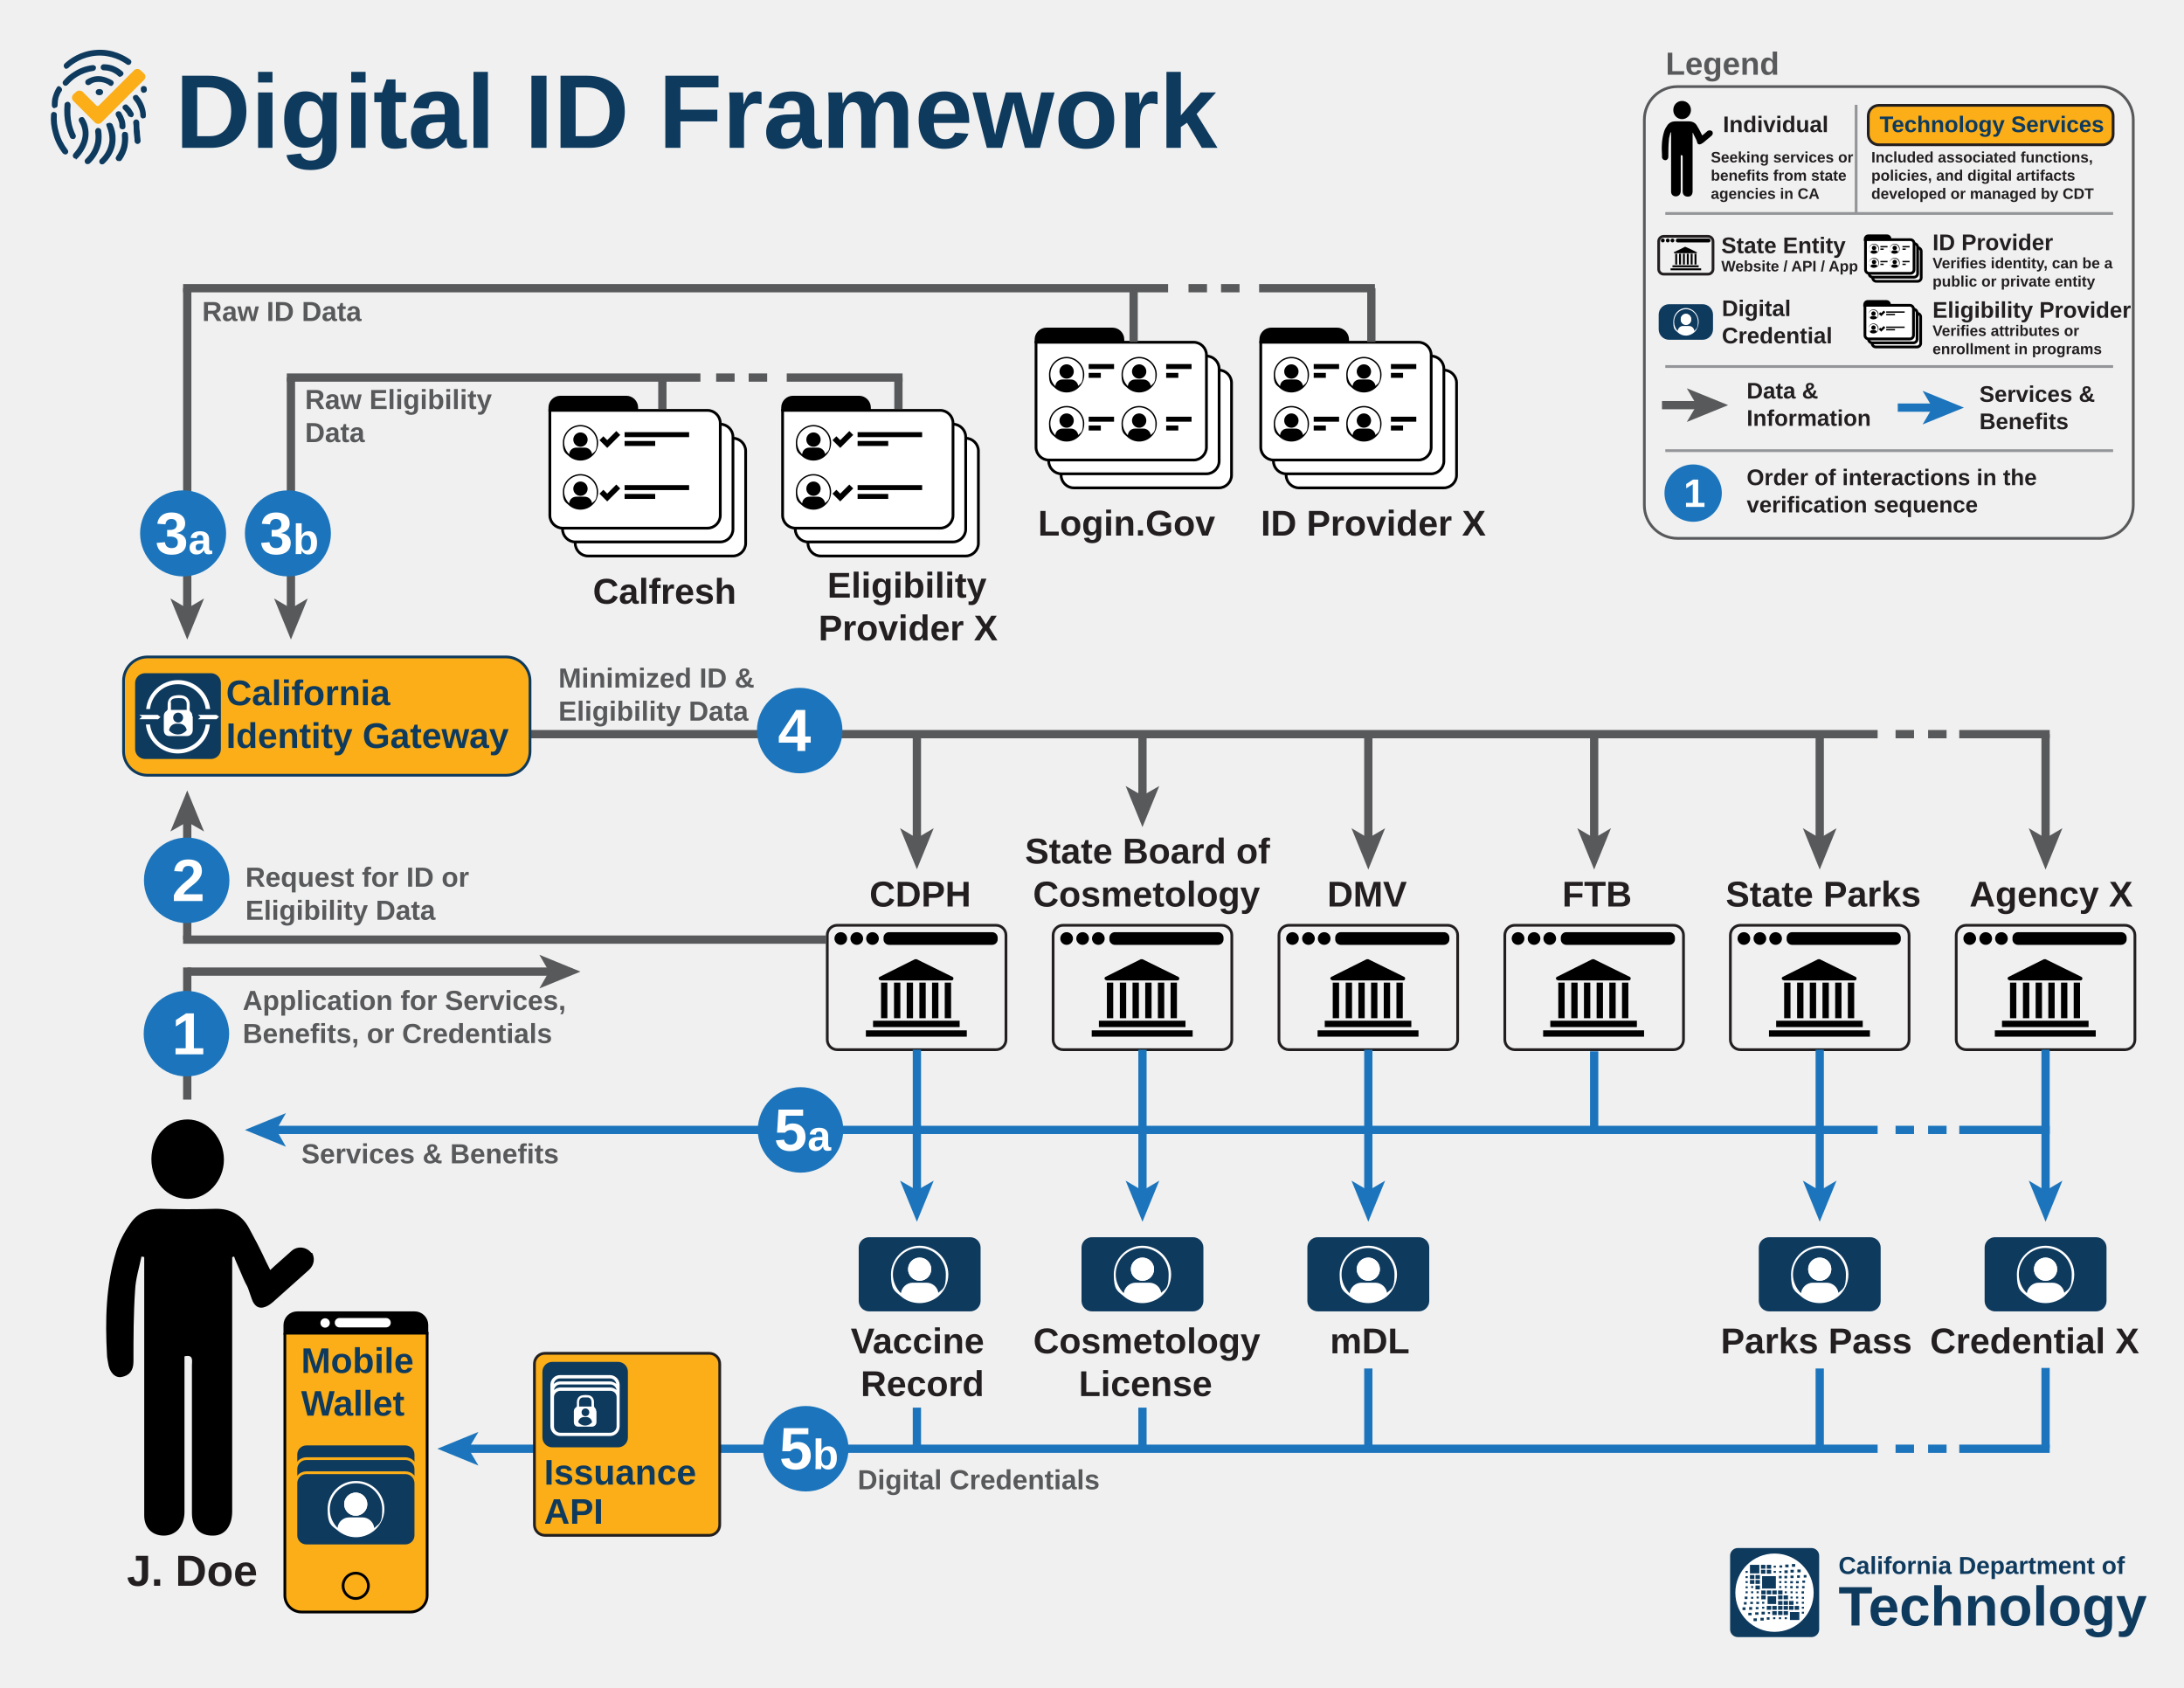
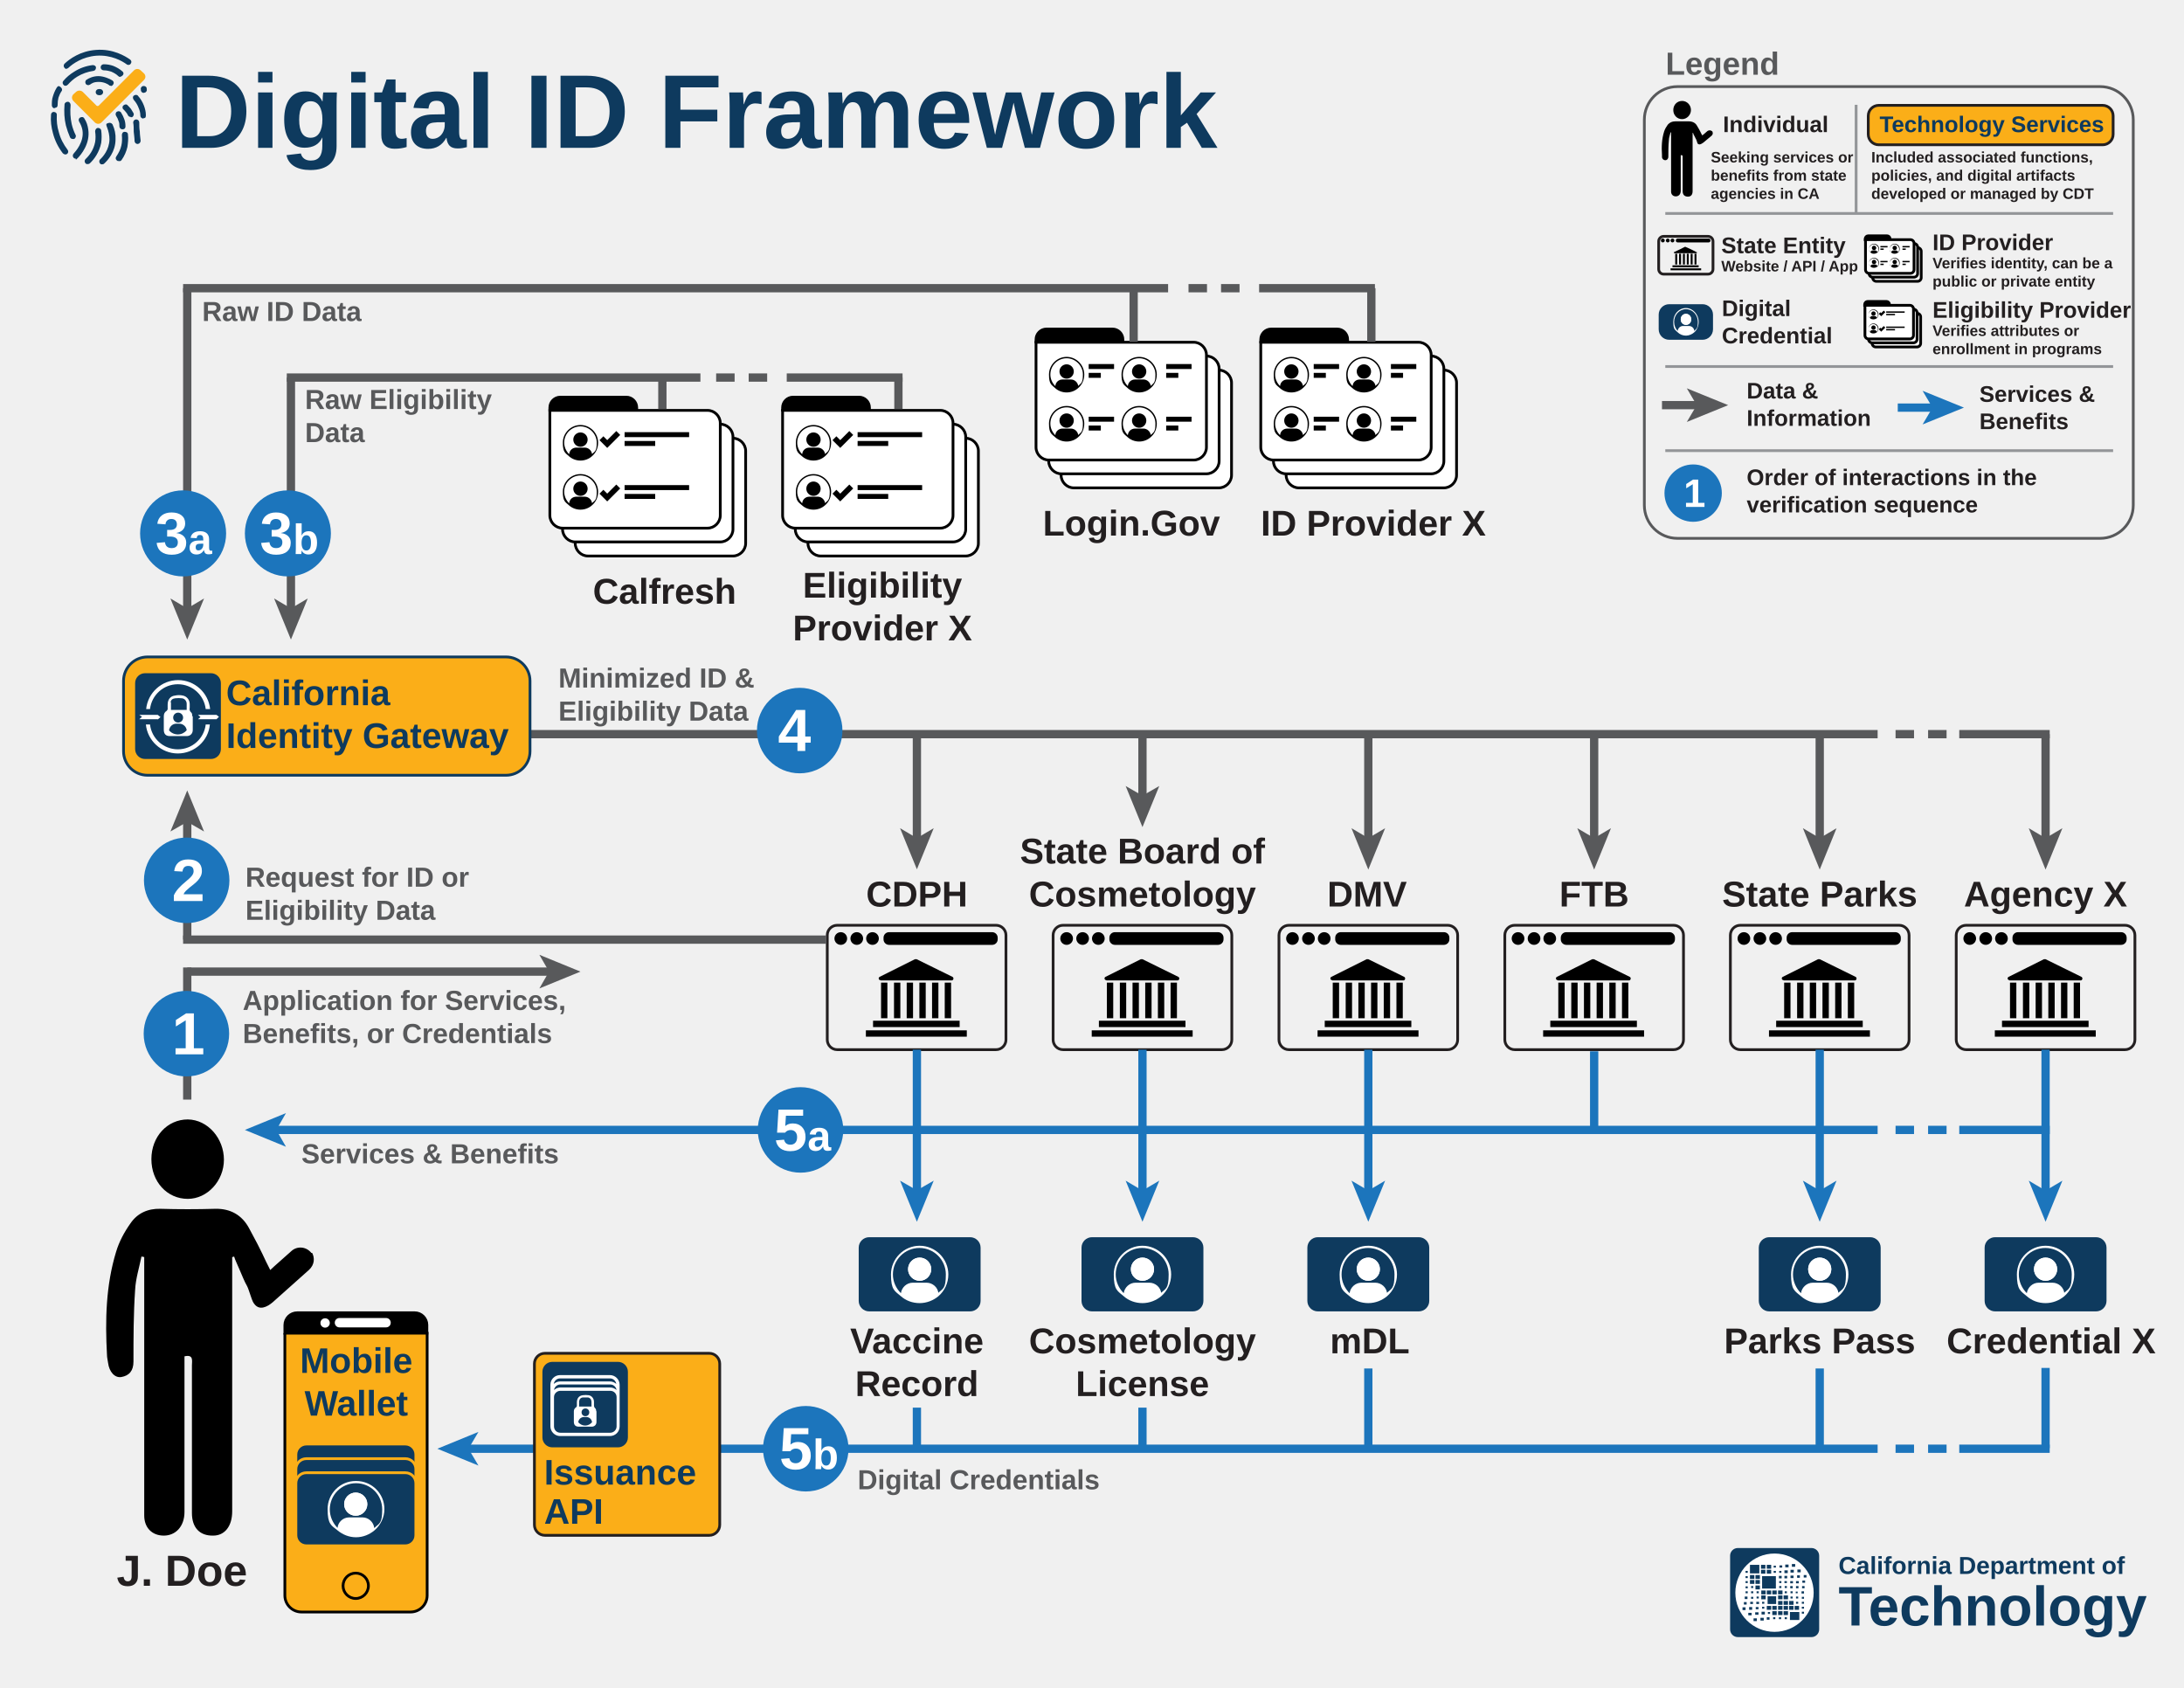
<svg xmlns="http://www.w3.org/2000/svg" viewBox="0 0 7920 6120" font-weight="700" font-family="Arial-BoldMT, Arial">
  <defs>
    <path id="use-0" d="M0 0h-572v381c0 25 21 46 46 46h526c25 0 46-21 46-46v-335c0-25-21-46-46-46" />
    <g id="use-1">
      <circle cy="53" r="26" />
      <path d="M0 0c-35 0-64 29-64 64s9 37 22 49c11 10 26 16 42 16s31-6 42-16c14-12 22-29 22-49c0-35-29-64-64-64zm42 106c-1-13-13-24-26-24h-31c-14 0-25 10-26 24-11-11-18-26-18-42c0-33 27-59 59-59s59 27 59 59s-7 31-18 42h1" />
    </g>
    <g id="use-2">
      <path d="M0 0c0-21-17-38-38-38h-239c-21 0-38 17-38 38v9h315v-9" />
      <path fill="#fff" d="M257 10h-572v381c0 25 21 46 46 46h526c25 0 46-21 46-46v-335c0-25-21-46-46-46" />
    </g>
    <g id="use-3">
      <circle cx="-29" cy="-152" r="23" />
      <circle cx="-86" cy="-152" r="23" />
      <circle cx="-144" cy="-152" r="23" />
      <rect height="46" rx="20" ry="20" width="414" x="11" y="-175" />
      <path d="M0 0h258c7 0 9-10 3-13-43-21-87-43-130-64h-6c-43 21-85 43-128 64-6 3-4 12 3 12m233 9h23v129h-23M187 8h23v129h-23M141 8h23v129h-23M95 8h23v129h-23M49 8h23v129h-23M2 8h23v129h-23m-29 9h314v23h-314m-26 12h366v23h-366" />
    </g>
    <g id="use-4">
      <path d="M0 0c23 0 42 19 42 42s-19 42-42 42s-42-19-42-42s19-42 42-42" />
      <circle cy="42" r="42" />
    </g>
    <path fill="#58595b" id="use-5" d="M0 0l-61-149l61 36l61-36-61 149" />
    <path id="use-6" d="M0 0c-57 0-104 47-104 104s14 60 36 79c18 16 42 25 68 25s50-10 68-25c22-19 36-47 36-79c0-57-47-104-104-104zm68 172c-2-21-21-38-43-38h-50c-22 0-40 17-43 38-18-18-29-42-29-68c0-53 43-96 96-96s96 43 96 96s-11 51-29 68h2" />
    <g id="use-7">
      <path stroke="#58595b" stroke-width="30" d="M0-491v385" />
      <path fill="#58595b" d="M0 0l-61-150l61 36l61-36-61 150" />
    </g>
    <path id="use-8" d="M0 0h-163v109c0 7 6 13 13 13h150c7 0 13-6 13-13v-96c0-7-6-13-13-13" />
    <g id="use-9">
      <circle cy="15" r="8" />
      <path d="M0 0c-10 0-18 8-18 18s2 11 6 14c3 3 7 4 12 4s9-2 12-4c4-3 6-8 6-14c0-10-8-18-18-18zm12 31c0-4-4-7-8-7h-9c-4 0-7 3-8 7-3-3-5-7-5-12c0-9 8-17 17-17s17 8 17 17s-2 9-5 12" />
    </g>
    <g id="use-10">
      <path d="M0 0c0-6-5-11-11-11h-68c-6 0-11 5-11 11v3h90v-3" />
      <path fill="#fff" d="M74 3h-163v109c0 7 6 13 13 13h150c7 0 13-6 13-13v-96c0-7-6-13-13-13" />
    </g>
    <g id="use-11">
      <path stroke="#1c75bc" stroke-width="30" d="M0-624v519" />
      <path fill="#1c75bc" d="M0 0l-61-149l61 36l61-36-61 149" />
    </g>
  </defs>
  <g fill="#0e3a5e">
    <text font-size="89" x="6667" y="5707">California Department of</text>
    <text x="6667" y="5894" font-size="202">Technology</text>
    <rect x="6274" y="5613" width="323" height="323" rx="28" ry="28" />
    <circle cx="6435" cy="5775" r="142" fill="#fff" />
    <path d="M6508 5823h16v14h-16m-20-14h16v14h-16m-61 5h16v14h-16m41-14h16v14h-16m-20-14h16v14h-16m-21-33h16v14h-16m-20-14h16v14h-16m61-14h16v14h-16m-20-14h16v14h-16m40-32h16v14h-16m-20-14h16v14h-16m0-34h16v14h-16m-20 6h16v14h-16m0-34h16v14h-16m-61-14h16v14h-16m0-32h16v14h-16m20-14h16v14h-16m20-14h16v14h-16m21-14h16v14h-16m-82-32h16v14h-16m0-34h16v14h-16m-20-14h16v14h-16m20-32h16v14h-16m-20-14h16v14h-16m61-33h16v14h-16m-21-14h16v14h-16m-46 142h12v9h-12m25-11h12v9h-12m2-28h10v8h-10m-8 33h12v10h-12m10-70h10v8h-10m-22-8h10v8h-10m-4 11h11v10h-11m-24-9h11v10h-11m5-29h10v9h-10m3-29h10v9h-10m3-28h8v7h-8m0-25h8v7h-8m0-26h8v7h-8m0-25h8v7h-8m0-26h8v7h-8m20 48h8v7h-8m0 32h8v7h-8m0-27h8v7h-8m20-7h8v7h-8m0 12h8v7h-8m20 12h8v7h-8m0 11h8v7h-8m21 12h8v7h-8m-23-8h12v10h-12m-4 12h12v10h-12m23-12h10v9h-10m23-9h8v7h-8m21-7h8v7h-8m21-7h8v7h-8m62-27h8v7h-8m0-25h8v7h-8m0-43h8v7h-8m0 11h8v7h-8m-21-7h8v7h-8m0-26h8v7h-8m-20-7h8v7h-8m0-26h8v7h-8m-21-7h8v7h-8m40-6h7v6h-7m21-7h9v8h-9m2-27h9v8h-9m-22-8h9v8h-9m-21-8h9v8h-9m-20-8h8v7h-8m-20-7h8v7h-8m0-25h8v7h-8m19-7h9v7h-9m21-7h10v8h-10m21-8h10v8h-10m23-10h10v8h-10m5-28h10v9h-10m-24-8h10v9h-10m1-30h12v10h-12m-20-30h12v10h-12m-24-8h12v10h-12m-3 11h12v10h-12m22-12h12v10h-12m0 11h11v9h-11m-22-8h10v9h-10m-20-9h10v9h-10m1-27h8v7h-8m-20-7h8v7h-8m21-27h10v8h-10m-21-7h8v7h-8m-25-10h16v14h-16m-21-14h16v14h-16m105 157h34v29h-34m-81-86h31v28h-31m-64-142h34v31h-34m44 10h50v45h-50" />
    <g stroke="#1c75bc" stroke-width="30" stroke-linecap="square" fill="none">
      <path d="M994 4097h5800m326 0h298" />
    </g>
    <path fill="#1c75bc" d="M888 4097l149 61-35-61l35-61-149 61" />
    <text font-size="380" x="635" y="536">Digital ID Framework</text>
    <path d="M363 345h-5c-6 0-11-5-11-11s5-11 11-11h5c6 0 11 5 11 11s-5 11-11 11m39-34c-2 0-5 0-6-2-6-5-20-12-38-12s-25 5-32 10c-5 3-12 2-15-3s-2-12 3-15c9-6 24-13 43-13s42 10 51 16c5 4 6 10 2 15-2 3-5 5-9 5h1m120 25c-5 0-10-3-11-9v-3c-2-6 2-12 8-13c6-1 12 2 13 8v3c2 6-2 12-8 13h-2m-2 94c-6 0-11-5-11-10c0-10-2-19-6-28-4-11-10-21-18-30-4-5-4-12 0-15c5-4 12-4 15 0c10 11 17 23 22 36c4 11 7 22 7 34s-4 11-10 12m-45-5c-4 0-8-2-10-6-2-4-4-8-7-11-3-4-6-7-9-10-5-4-5-11 0-15s11-5 15 0c4 4 8 8 12 13l9 15c3 5 0 12-5 15h-5v-2m25 99c-6 0-10-4-11-10c0-11-2-23-3-34c0-11 0-23-2-34c0-6 5-11 11-11s11 5 11 11c0 11 0 22 2 33c0 11 2 22 3 33c0 6-4 11-10 12m-56-53c-6 0-11-5-11-11s0-13-3-19c-2-7-5-13-9-19-3-5-2-12 3-15s12-2 15 3c5 8 9 16 12 25c3 8 4 17 4 25s-5 11-11 11m-13 115c-2 0-5 0-7-2-5-4-6-10-2-15c8-12 15-25 18-39c3-12 3-25 2-38c0-6 3-12 10-12s12 3 12 10c2 15 0 31-2 45-4 17-11 33-21 47-2 3-5 5-9 4m-61 12c-3 0-6 0-8-3-4-4-4-11 0-15c10-9 33-35 34-72c0-15-3-30-9-45s0-12 5-15c5-2 12 0 15 5c8 17 12 36 11 54c0 46-29 77-41 88-2 2-5 3-8 3m-52-1c-3 0-6 0-8-3-4-4-4-11 0-15c13-12 29-32 35-62c2-12 2-25 0-38c0-6 3-12 9-13s12 3 13 9c2 15 2 30 0 45-7 35-26 60-41 74-2 2-5 3-8 3m-43-20c-3 0-6 0-8-3-4-4-4-11 0-15c6-7 39-42 32-85-2-11-6-21-12-31-3-5-2-12 4-15s12-2 15 4c8 12 12 25 14 39c8 52-27 93-38 104s-5 3-8 3m-10-72c-4 0-8-2-10-6-6-14-11-28-15-43-6-25-7-50-5-76c0-6 6-10 12-10s10 6 10 12c-2 23-1 46 4 69c3 13 8 27 14 39c3 5 0 12-5 15h-5m-27 56c-3 0-7-2-9-4-17-22-29-46-36-73-6-22-9-44-7-67c0-6 5-11 11-10c6 0 11 5 10 12-1 20 1 41 7 60c6 24 17 45 32 65c4 5 3 12-2 15-2 2-4 2-7 2h1m-38-167c-6 0-11-5-11-11c0-11 0-22 4-33c3-10 7-20 13-30s10-7 15-3s7 10 3 15c-5 7-8 15-11 23-2 8-3 17-3 26s-5 11-11 11v2m238-114c-3 0-5-1-7-3-7-7-16-12-25-16-9-3-18-5-28-5-6 0-11-5-11-11s5-11 11-11c12 0 24 2 35 6c12 5 23 11 33 20c5 4 5 11 0 15-2 2-5 4-8 4m-198 33c-3 0-5 0-7-3-5-4-5-11-1-15c11-13 24-24 39-33c20-13 43-21 67-24c6 0 12 3 12 9s-3 11-9 12c-21 3-41 10-59 21-13 8-24 18-34 29-2 2-5 4-8 4m4-61c-3 0-6-1-8-4-4-4-4-11 0-15c18-17 57-46 114-50c62-5 107 23 124 35c5 4 6 10 2 15-3 5-10 6-15 2-15-11-55-35-110-31-50 4-85 29-101 44-2 2-5 3-8 3h2" />
    <g fill="#fbae18">
      <path d="M356 449c-4 0-9-2-12-5l-78-78c-3-3-5-8-5-12s2-9 5-12l10-9c7-6 17-6 24 0l50 50c2 2 6 2 8 0l128-128c3-3 8-5 12-5s9 2 12 5l12 11c7 7 7 17 0 24l-154 154c-3 3-8 5-12 5zm-69-110c-1 0-3 0-4 2l-10 9c-1 0-2 3-2 4s0 3 2 4l78 78c2 2 6 2 8 0l154-154c2-2 2-6 0-8l-12-11c-2-2-6-2-8 0l-128 128c-3 3-8 5-12 5s-9-2-12-5l-50-50c-1 0-3-2-4-2m-17 7c3-3 6-6 10-9c5-4 12-4 16 0l50 50s12 5 16 0l128-128c5-5 12-5 16 0c4 4 8 8 12 11c5 5 5 12 0 16l-154 154c-5 5-12 5-16 0l-78-78c-5-5-5-12 0-16" />
    </g>
  </g>
  <path d="M1129 4543c-18-23-51-26-72-7l-63 56-14 13c-28-54-22-51-77-152-26-48-68-71-122-70-67 2-134 2-200 0-45-1-83 16-108 53-22 31-41 66-52 103-37 121-40 247-33 374c0 10 3 20 4 29c4 32 24 55 48 51c29-5 44-23 44-56c0-87 0-173 6-260c2-41 15-81 23-121c3 0 7 2 10 2v937c0 45 29 73 71 73s75-32 75-86v-564c34-8 27 17 27 33v535c0 54 29 83 77 82c42 0 69-34 69-88v-922c2 0 5-1 7-2c5 16 8 20 22 53c35 84 16 24 42 101c2 6 5 13 10 19c18 23 45 11 67-8l10-9l120-107c22-20 21-45 12-62h-3m-448-196c71 0 131-65 131-142s-58-145-131-146c-74 0-132 62-132 144s57 144 132 144" />
  <g stroke="#000" stroke-width="10">
    <g fill="#fff">
      <use href="#use-0" x="2658" y="1589" />
      <use href="#use-0" x="2612" y="1538" />
    </g>
    <use href="#use-2" x="2309" y="1478" />
  </g>
  <use href="#use-1" x="2105" y="1541" />
  <use href="#use-1" x="2105" y="1719" />
  <path d="M2265 1791h111v18h-111m0-50h234v18h-234m0-178h111v18h-111m0-50h234v18h-234" />
  <g stroke="#000" stroke-width="10">
    <g stroke-width="20" fill="none">
      <path d="M2181 1783l21 21l40-40m-61-175l21 21l40-40" />
    </g>
    <g fill="#fff">
      <use href="#use-0" x="3502" y="1589" />
      <use href="#use-0" x="3456" y="1538" />
    </g>
    <use href="#use-2" x="3153" y="1478" />
  </g>
  <use href="#use-1" x="2950" y="1541" />
  <use href="#use-1" x="2950" y="1719" />
  <path d="M3110 1791h111v18h-111m0-50h234v18h-234m0-178h111v18h-111m0-50h234v18h-234" />
  <g stroke="#000" stroke-width="10">
    <g stroke-width="20" fill="none">
      <path d="M3026 1783l21 21l40-40m-61-175l21 21l40-40" />
    </g>
    <g fill="#fff">
      <use href="#use-0" x="4420" y="1342" />
      <use href="#use-0" x="4375" y="1291" />
    </g>
    <use href="#use-2" x="4072" y="1231" />
  </g>
  <use href="#use-1" x="3868" y="1294" />
  <use href="#use-1" x="3868" y="1472" />
  <use href="#use-1" x="4131" y="1294" />
  <use href="#use-1" x="4131" y="1472" />
  <path d="M4229 1543h44v18h-44m0-50h92v18h-92m-281 14h44v18h-44m0-50h92v18h-92m281-177h44v18h-44m0-50h92v18h-92m-281 14h44v18h-44m0-50h92v18h-92" />
  <g stroke="#000" stroke-width="10">
    <g fill="#fff">
      <use href="#use-0" x="5236" y="1342" />
      <use href="#use-0" x="5190" y="1291" />
    </g>
    <use href="#use-2" x="4887" y="1231" />
  </g>
  <use href="#use-1" x="4683" y="1294" />
  <use href="#use-1" x="4683" y="1472" />
  <use href="#use-1" x="4946" y="1294" />
  <use href="#use-1" x="4946" y="1472" />
  <path d="M5044 1543h44v18h-44m0-50h92v18h-92m-280 14h44v18h-44m0-50h92v18h-92m280-177h44v18h-44m0-50h92v18h-92m-280 14h44v18h-44m0-50h92v18h-92" />
  <g stroke="#000" stroke-width="10">
    <path d="M1504 4760h-426c-25 0-45 20-45 45v29h515v-30c0-24-20-44-44-44" />
    <path fill="#fbae18" d="M1033 4834v951c0 33 27 60 60 60h396c33 0 60-27 60-60v-951h-516" />
    <circle cx="1290" cy="5750" r="46" fill="none" />
  </g>
  <g fill="#fff">
    <circle cx="1179" cy="4797" r="17" />
    <path d="M1231 4779h169c10 0 17 8 17 17c0 10-8 17-17 17h-169c-10 0-17-8-17-17c0-10 8-17 17-17" />
    <g stroke="#fbae18" stroke-width="10" fill="#0e3a5e">
      <rect x="1073" y="5236" width="435" height="265" rx="38" ry="38" />
      <rect x="1073" y="5289" width="435" height="265" rx="38" ry="38" />
      <rect x="1073" y="5340" width="435" height="265" rx="38" ry="38" />
    </g>
    <use href="#use-4" x="1290" y="5412" />
    <path d="M1290 5370c-57 0-102 46-102 102s14 59 36 77c18 15 41 25 67 25s49-10 67-25c22-19 36-47 36-77c0-57-46-102-102-102h-2zm67 170c-2-21-21-38-42-38h-49c-22 0-40 17-42 38-17-17-28-41-28-67c0-52 42-95 95-95s95 42 95 95s-11 50-28 67h-1" />
-     <g fill="#0e3a5e" font-size="129">
-       <text x="1092" y="4978">Mobile</text>
-       <text x="1092" y="5133">Wallet</text>
+     <g fill="#0e3a5e" font-size="129" text-anchor="middle">
+       <text x="1292" y="4978">Mobile</text>
+       <text x="1292" y="5133">Wallet</text>
      <path fill="none" stroke-width="30" stroke="#58595b" d="M679 3407v-435" />
      <path fill="#58595b" d="M679 2866l61 149-61-35-61 35l61-149" />
    </g>
  </g>
  <g fill="none">
    <g stroke="#58595b" stroke-width="30">
      <g stroke-linecap="square">
        <path d="M7120 2662h298m-5496 0h4872" />
      </g>
      <path d="M679 1045v1169" />
    </g>
    <use href="#use-5" x="679" y="2319" />
    <g stroke="#58595b" stroke-width="30">
      <path d="M4973 1045v195m-862-195v195m-853 129v114m-856-114v114" />
      <g stroke-linecap="square">
        <path d="M4581 1045h390m-3916 324h1470M679 1045h3542" />
        <rect x="5457" y="3355" width="648" height="451" rx="36" ry="36" stroke="#231f20" stroke-width="10" />
      </g>
    </g>
  </g>
  <use href="#use-3" x="5649" y="3555" />
  <g fill="none">
    <use href="#use-7" x="5781" y="3153" />
    <path stroke-width="30" stroke="#1c75bc" d="M5781 3812v291" />
-     <text fill="#231f20" font-size="130" x="5665" y="3287">FTB</text>
+     <text text-anchor="middle" fill="#231f20" font-size="130" x="5781" y="3287">FTB</text>
    <path stroke-width="30" stroke="#1c75bc" d="M3325 5104v149" />
    <rect x="3000" y="3355" width="648" height="451" rx="36" ry="36" stroke="#231f20" stroke-width="10" />
  </g>
  <use href="#use-3" x="3193" y="3555" />
  <rect x="3114" y="4486" width="442" height="269" rx="38" ry="38" fill="#0e3a5e" />
  <g fill="#fff">
    <use href="#use-4" x="3335" y="4560" />
    <use href="#use-6" x="3335" y="4517" />
    <g fill="none">
      <path stroke-width="30" stroke="#58595b" d="M3325 2662v385" />
      <use href="#use-5" x="3325" y="3152" />
      <path stroke-width="30" stroke="#1c75bc" d="M3325 3806v518" />
      <path fill="#1c75bc" d="M3325 4430l-61-149l61 35l61-35-61 149" />
-       <g fill="#231f20" font-size="130">
-         <text x="3153" y="3287">CDPH</text>
-         <text x="3085" y="4907">Vaccine</text>
-         <text x="3121" y="5062">Record</text>
-         <text font-size="158" x="460" y="5750">J. Doe</text>
+       <g fill="#231f20" font-size="130" text-anchor="middle">
+         <text x="3325" y="3287">CDPH</text>
+         <text x="3325" y="4907">Vaccine</text>
+         <text x="3325" y="5062">Record</text>
+         <text font-size="158" x="660" y="5750">J. Doe</text>
      </g>
      <path stroke-width="30" stroke="#1c75bc" d="M4143 5104v149" />
      <rect x="3819" y="3355" width="648" height="451" rx="36" ry="36" stroke="#231f20" stroke-width="10" />
    </g>
  </g>
  <use href="#use-3" x="4012" y="3555" />
  <rect x="3922" y="4486" width="442" height="269" rx="38" ry="38" fill="#0e3a5e" />
  <g fill="#fff">
    <use href="#use-4" x="4143" y="4560" />
    <use href="#use-6" x="4143" y="4517" />
    <g fill="none">
      <path stroke-width="30" stroke="#58595b" d="M4143 2662v231" />
      <path fill="#58595b" d="M4143 2999l-61-149l61 35l61-35-61 149" />
      <use href="#use-11" x="4143" y="4430" />
-       <g fill="#231f20" font-size="130">
-         <text x="3717" y="3131">State Board of</text>
-         <text x="3746" y="3287">Cosmetology</text>
-         <text x="3747" y="4907">Cosmetology</text>
-         <text x="3912" y="5062">License</text>
+       <g fill="#231f20" font-size="130" text-anchor="middle">
+         <text x="4143" y="3131">State Board of</text>
+         <text x="4143" y="3287">Cosmetology</text>
+         <text x="4143" y="4907">Cosmetology</text>
+         <text x="4143" y="5062">License</text>
      </g>
      <path stroke-width="30" stroke="#1c75bc" d="M4962 4962v291" />
      <rect x="4638" y="3355" width="648" height="451" rx="36" ry="36" stroke="#231f20" stroke-width="10" />
    </g>
  </g>
  <use href="#use-3" x="4831" y="3555" />
  <rect x="4741" y="4486" width="442" height="269" rx="38" ry="38" fill="#0e3a5e" />
  <g fill="#fff">
    <use href="#use-4" x="4962" y="4560" />
    <use href="#use-6" x="4962" y="4517" />
    <g fill="none">
      <use href="#use-7" x="4962" y="3153" />
      <use href="#use-11" x="4962" y="4430" />
      <g fill="#231f20" font-size="130">
        <text x="4813" y="3287">DMV</text>
        <text x="4823" y="4907">mDL</text>
      </g>
      <path stroke-width="30" stroke="#1c75bc" d="M6599 4962v291" />
      <rect x="6275" y="3355" width="648" height="451" rx="36" ry="36" stroke="#231f20" stroke-width="10" />
    </g>
  </g>
  <use href="#use-3" x="6468" y="3555" />
  <rect x="6378" y="4486" width="442" height="269" rx="38" ry="38" fill="#0e3a5e" />
  <g fill="#fff">
    <use href="#use-4" x="6599" y="4560" />
    <use href="#use-6" x="6599" y="4517" />
    <g fill="none">
      <use href="#use-7" x="6599" y="3153" />
      <use href="#use-11" x="6599" y="4430" />
-       <g fill="#231f20" font-size="130">
-         <text x="6258" y="3287">State Parks</text>
-         <text x="6240" y="4907">Parks Pass</text>
+       <g fill="#231f20" font-size="130" text-anchor="middle">
+         <text x="6599" y="3287">State Parks</text>
+         <text x="6599" y="4907">Parks Pass</text>
      </g>
      <rect x="7094" y="3355" width="648" height="451" rx="36" ry="36" stroke="#231f20" stroke-width="10" />
    </g>
  </g>
  <use href="#use-3" x="7287" y="3555" />
  <rect x="7197" y="4486" width="442" height="269" rx="38" ry="38" fill="#0e3a5e" />
  <g fill="#fff">
    <use href="#use-4" x="7418" y="4560" />
    <use href="#use-6" x="7418" y="4517" />
    <g fill="none">
      <use href="#use-7" x="7418" y="3153" />
      <use href="#use-11" x="7418" y="4430" />
      <path stroke-width="30" stroke="#1c75bc" d="M7418 4960v291" />
      <g fill="#58595b" font-size="100">
        <g fill="#231f20" font-size="130">
-           <text x="7142" y="3287">Agency X</text>
-           <text x="6999" y="4907">Credential X</text>
+           <text text-anchor="middle" x="7418" y="3287">Agency X</text>
+           <text x="7059" y="4907">Credential X</text>
        </g>
        <text x="3110" y="5400">Digital Credentials</text>
        <text x="1093" y="4218">Services &amp; Benefits</text>
        <text x="880" y="3662">Application for Services,</text>
        <text x="880" y="3782">Benefits, or Credentials</text>
        <text x="890" y="3215">Request for ID or</text>
        <text x="890" y="3335">Eligibility Data</text>
        <text x="2025" y="2493">Minimized ID &amp;</text>
        <text x="2025" y="2613">Eligibility Data</text>
        <text x="733" y="1164">Raw ID Data</text>
        <text x="1106" y="1483">Raw Eligibility</text>
        <text x="1106" y="1603">Data</text>
        <g fill="#231f20" font-size="130">
-           <text x="3764" y="1942">Login.Gov</text>
+           <text text-anchor="middle" x="4103" y="1942">Login.Gov</text>
          <text x="2150" y="2189">Calfresh</text>
-           <text x="3000" y="2167">Eligibility</text>
-           <text x="2968" y="2322">Provider X</text>
+           <g text-anchor="middle">
+             <text x="3200" y="2167">Eligibility</text>
+             <text x="3200" y="2322">Provider X</text>
+           </g>
          <text x="4572" y="1942">ID Provider X</text>
        </g>
      </g>
    </g>
  </g>
  <g stroke="#58595b" stroke-width="30" stroke-linecap="square" fill="none">
    <path d="M7007 2662h37m-155 0h37M4443 1045h37m-155 0h37" />
    <g stroke="#1c75bc">
      <path d="M1691 5253h5103m213-1156h37m-155 0h37" />
    </g>
  </g>
  <g fill="#1c75bc">
    <path d="M1586 5253l149 61-36-61l36-61-149 61" />
    <g fill="none">
      <g stroke="#1c75bc" stroke-width="30" stroke-linecap="square">
        <path d="M7007 5253h37m-155 0h37m194 0h298" />
        <rect x="448" y="2382" width="1474" height="429" rx="87" ry="87" fill="#fbae18" stroke="#0e3a5e" stroke-width="10" />
      </g>
      <g fill="#0e3a5e">
        <g font-size="129">
          <text x="820" y="2557">California</text>
          <text x="820" y="2712">Identity Gateway</text>
          <rect x="490" y="2441" width="311" height="311" rx="36" ry="36" />
        </g>
        <g fill="#fff">
          <path d="M785 2608h-67l9-8c-3-3-6-5-9-8h67l9 7-9 9m-213 0h-67c3-3 7-6 10-9-3-2-7-5-10-7h67c3 3 7 5 10 8-3 3-7 6-10 9m174 18c-6 51-49 90-101 90s-95-39-101-90h-15c6 59 56 105 116 105s111-46 116-105h-15m-202-56c6-51 49-90 101-90s95 39 101 90h16c-6-59-56-105-116-105s-110 46-116 105h15m152 26c0-5 0-11-4-14-6-5-6-11-5-17v-13c0-15-10-28-25-31-9-2-19-2-28 0-18 2-27 15-27 33v17s-2 4-3 5c-8 5-11 11-11 20v49c0 16 8 23 22 23h61c13 0 22-9 22-22v-50h-2zm-78-50c0-9 7-14 16-15c8-1 17-1 25 0c10 1 17 10 17 20v22h-57v-27zm45 55c0 10-8 18-18 18s-18-8-18-18s8-18 18-18s18 8 18 18zm-19 61c-13 0-25-6-32-15c2-14 13-24 27-24h10c14 0 26 11 27 24-8 9-19 15-32 15" />
          <path fill="none" stroke-width="30" stroke="#58595b" d="M679 3523h1320" />
          <path fill="#58595b" d="M2105 3523l-149 61l35-61-35-61l149 61" />
        </g>
      </g>
      <g stroke="#58595b" stroke-width="30" stroke-linecap="square">
        <path d="M2981 3407h-2302m0 116v449" />
      </g>
    </g>
    <circle cx="676" cy="3748" r="155" />
    <g fill="#fff" font-size="216">
      <text x="623" y="3823">1</text>
      <circle cx="677" cy="3192" r="155" fill="#1c75bc" />
      <text x="623" y="3267">2</text>
      <circle cx="664" cy="1934" r="156" fill="#1c75bc" />
      <text x="563" y="2009">3</text>
      <text font-size="154" x="683" y="2009">a</text>
      <path fill="none" stroke-width="30" stroke="#58595b" d="M1055 1369v845" />
      <use href="#use-5" x="1055" y="2319" />
      <circle cx="1044" cy="1934" r="156" fill="#1c75bc" />
      <text x="942" y="2009">3</text>
      <text font-size="154" x="1062" y="2009">b</text>
      <circle cx="2900" cy="2649" r="155" fill="#1c75bc" />
      <text x="2821" y="2723">4</text>
      <circle cx="2903" cy="4097" r="155" fill="#1c75bc" />
      <text x="2807" y="4172">5</text>
      <text font-size="154" x="2928" y="4172">a</text>
      <circle cx="2922" cy="5253" r="155" fill="#1c75bc" />
      <text x="2826" y="5327">5</text>
      <text font-size="154" x="2947" y="5327">b</text>
    </g>
    <g stroke="#58595b" stroke-width="30" stroke-linecap="square" fill="none">
      <path d="M2730 1369h37m-155 0h37m219 0h390" />
      <rect x="1938" y="4907" width="672" height="660" rx="38" ry="38" fill="#fbae18" stroke="#231f20" stroke-width="10" />
    </g>
    <g fill="#0e3a5e">
      <g font-size="129">
        <text x="1973" y="5525">API</text>
        <text x="1973" y="5383">Issuance</text>
        <rect x="1967" y="4938" width="310" height="310" rx="36" ry="36" />
      </g>
      <g fill="#fff">
        <path d="M2162 5117c0-4-1-9-4-11-4-4-4-8-4-13v-10c0-12-8-22-19-24-7-1-15-1-22 0-14 2-21 12-21 26v13s-1 3-2 4c-6 4-9 9-9 15v38c0 12 6 18 18 18h47c10 0 17-7 17-17v-39h-1zm-61-38c0-7 6-11 12-12h19c8 1 13 8 13 16v17h-45v-21h1zm36 42c0 8-6 14-14 14s-14-6-14-14s6-14 14-14s14 6 14 14zm-15 48c-10 0-19-5-25-12c1-11 10-19 21-19h8c11 0 20 8 21 19-6 7-15 12-25 12m90-183h-181c-19 0-35 15-35 35v151c0 19 16 35 35 35h181c19 0 35-15 35-35v-151c0-19-16-35-35-35zm-181 12h181c12 0 21 9 23 20-6-5-14-9-23-9h-181c-9 0-17 4-23 9c2-11 11-20 23-20zm205 42c-6-5-14-9-23-9h-181c-9 0-17 4-23 9c2-11 11-20 23-20h181c12 0 21 9 23 20zm0 87v45c0 13-11 23-23 23h-181c-13 0-23-10-23-23v-106c0-13 11-23 23-23h181c13 0 23 10 23 23v62" />
        <g fill="#231f20" font-size="82">
          <text fill="#58595b" font-size="116" x="6040" y="271">Legend</text>
          <text x="6248" y="479">Individual</text>
          <text x="6244" y="1146">Digital</text>
          <text x="6244" y="1245">Credential</text>
          <text x="6334" y="1445">Data &amp;</text>
          <text x="6334" y="1544">Information</text>
          <text x="6334" y="1759">Order of interactions in the</text>
          <text x="6334" y="1858">verification sequence</text>
          <text x="7178" y="1457">Services &amp;</text>
          <text x="7178" y="1556">Benefits</text>
          <g font-size="55">
            <text x="6786" y="589">Included associated functions,</text>
            <text x="6786" y="655">policies, and digital artifacts</text>
            <text x="6786" y="721">developed or managed by CDT</text>
            <text x="6204" y="589">Seeking services or</text>
            <text x="6204" y="655">benefits from state</text>
            <text x="6204" y="721">agencies in CA</text>
          </g>
          <text x="6242" y="918">State Entity</text>
          <text font-size="55" x="6242" y="984">Website / API / App</text>
          <text x="7008" y="1152">Eligibility Provider</text>
          <g font-size="55">
            <text x="7008" y="1218">Verifies attributes or</text>
            <text x="7008" y="1284">enrollment in programs</text>
          </g>
        </g>
      </g>
    </g>
  </g>
  <path d="M6210 477c-5-5-12-6-18-2l-15 13-4 3c-7-12-5-12-19-35-6-11-17-16-30-16h-49c-11 0-20 4-27 12-5 7-10 15-13 24-9 28-10 57-8 86v7c0 7 6 12 12 12s11-5 11-13c0-20 0-40 2-60c0-9 4-19 6-28h2v215c0 10 7 17 17 17s18-7 18-20v-129c8-2 7 4 7 8v123c0 12 7 19 19 19s17-8 17-20v-211h2c0 4 2 5 5 12c9 19 4 5 10 23c0 2 0 3 2 4c5 5 11 2 17-2l3-2l30-25c5-5 5-10 3-14m-110-46c17 0 32-15 32-33s-14-33-32-33s-32 14-32 33s14 33 32 33" />
  <g fill="#231f20" font-size="55">
    <text font-size="82" x="7008" y="907">ID Provider</text>
    <text x="7008" y="973">Verifies identity, can be a</text>
    <text x="7008" y="1039">public or private entity</text>
  </g>
  <g stroke="#000" stroke-width="10">
    <g fill="#fff">
      <use href="#use-8" x="6954" y="898" />
      <use href="#use-8" x="6941" y="883" />
    </g>
    <use href="#use-10" x="6854" y="866" />
  </g>
  <use href="#use-9" x="6796" y="884" />
  <use href="#use-9" x="6796" y="935" />
  <use href="#use-9" x="6871" y="884" />
  <use href="#use-9" x="6871" y="935" />
  <path d="M6899 956h12v5h-12m0-15h26v5h-26m-80 5h12v5h-12m0-15h26v5h-26m80-50h12v5h-12m0-14h26v5h-26m-80 4h12v5h-12m0-14h26v5h-26" />
  <rect x="6015" y="857" width="197" height="137" rx="18" ry="18" fill="none" stroke="#231f20" stroke-width="10" />
  <circle cx="6065" cy="872" r="7" />
  <circle cx="6048" cy="872" r="7" />
  <circle cx="6030" cy="872" r="7" />
  <path d="M6074 918h78c2 0 3-3 0-4-13-7-26-13-40-19h-2c-13 7-26 13-39 19-2 0 0 4 0 4h3m71 2h7v39h-7m-14-39h7v39h-7m-14-39h7v39h-7m-14-39h7v39h-7m-14-39h7v39h-7m-14-39h7v39h-7m-10 3h95v7h-95m-7 4h111v7h-111m26-115h112c4 0 7 3 7 7c0 4-3 7-7 7h-112c-4 0-7-3-7-7c0-4 3-7 7-7" />
  <rect x="6015" y="1103" width="197" height="129" rx="38" ry="38" fill="#0e3a5e" />
  <g fill="#fff">
    <path d="M6114 1138c10 0 19 9 19 20s-8 20-19 20s-19-9-19-20s8-20 19-20" />
    <ellipse cx="6114" cy="1158" rx="19" ry="20" />
    <path d="M6114 1117c-26 0-46 22-46 50s6 28 16 38c8 8 19 12 30 12s22-5 30-12c10-9 16-23 16-38c0-27-21-50-46-50zm30 83c0-10-9-18-19-18h-22c-10 0-18 8-19 18-8-8-13-20-13-33c0-25 19-46 43-46s43 21 43 46s-5 24-13 33" />
  </g>
  <g stroke-width="10">
    <rect x="5963" y="314" width="1773" height="1638" rx="120" ry="120" fill="none" stroke="#58595b" />
    <rect x="6775" y="382" width="888" height="143" rx="38" ry="38" fill="#fbae18" stroke="#231f20" />
  </g>
  <text fill="#0e3a5e" font-size="82" x="6816" y="479">Technology Services</text>
  <g fill="none">
    <g stroke="#939598" stroke-width="10">
      <path d="M6039 1634h1624m-1624-305h1624M6039 774h1624" />
      <path stroke-width="30" stroke="#58595b" d="M6027 1469h134" />
    </g>
    <path fill="#58595b" d="M6267 1469l-150 61l36-61-36-61l150 61" />
    <path stroke-width="30" stroke="#1c75bc" d="M6882 1478h134" />
    <path fill="#1c75bc" d="M7122 1478l-150 61l36-61-36-61l150 61" />
    <path stroke="#939598" stroke-width="10" d="M6731 380v394" />
    <circle cx="6140" cy="1788" r="104" fill="#1c75bc" />
    <text font-size="144" fill="#fff" x="6105" y="1838">1</text>
  </g>
  <g stroke="#000" stroke-width="10">
    <g fill="#fff">
      <use href="#use-8" x="6952" y="1136" />
      <use href="#use-8" x="6939" y="1121" />
    </g>
    <use href="#use-10" x="6852" y="1104" />
  </g>
  <use href="#use-9" x="6794" y="1122" />
  <use href="#use-9" x="6794" y="1173" />
  <path d="M6840 1193h32v5h-32m0-14h67v5h-67m0-51h32v5h-32m0-14h67v5h-67" />
  <g stroke="#000" stroke-width="8" fill="none">
    <path d="M6816 1191l6 6l12-12m-18-50l6 6l12-12" />
  </g>
</svg>
